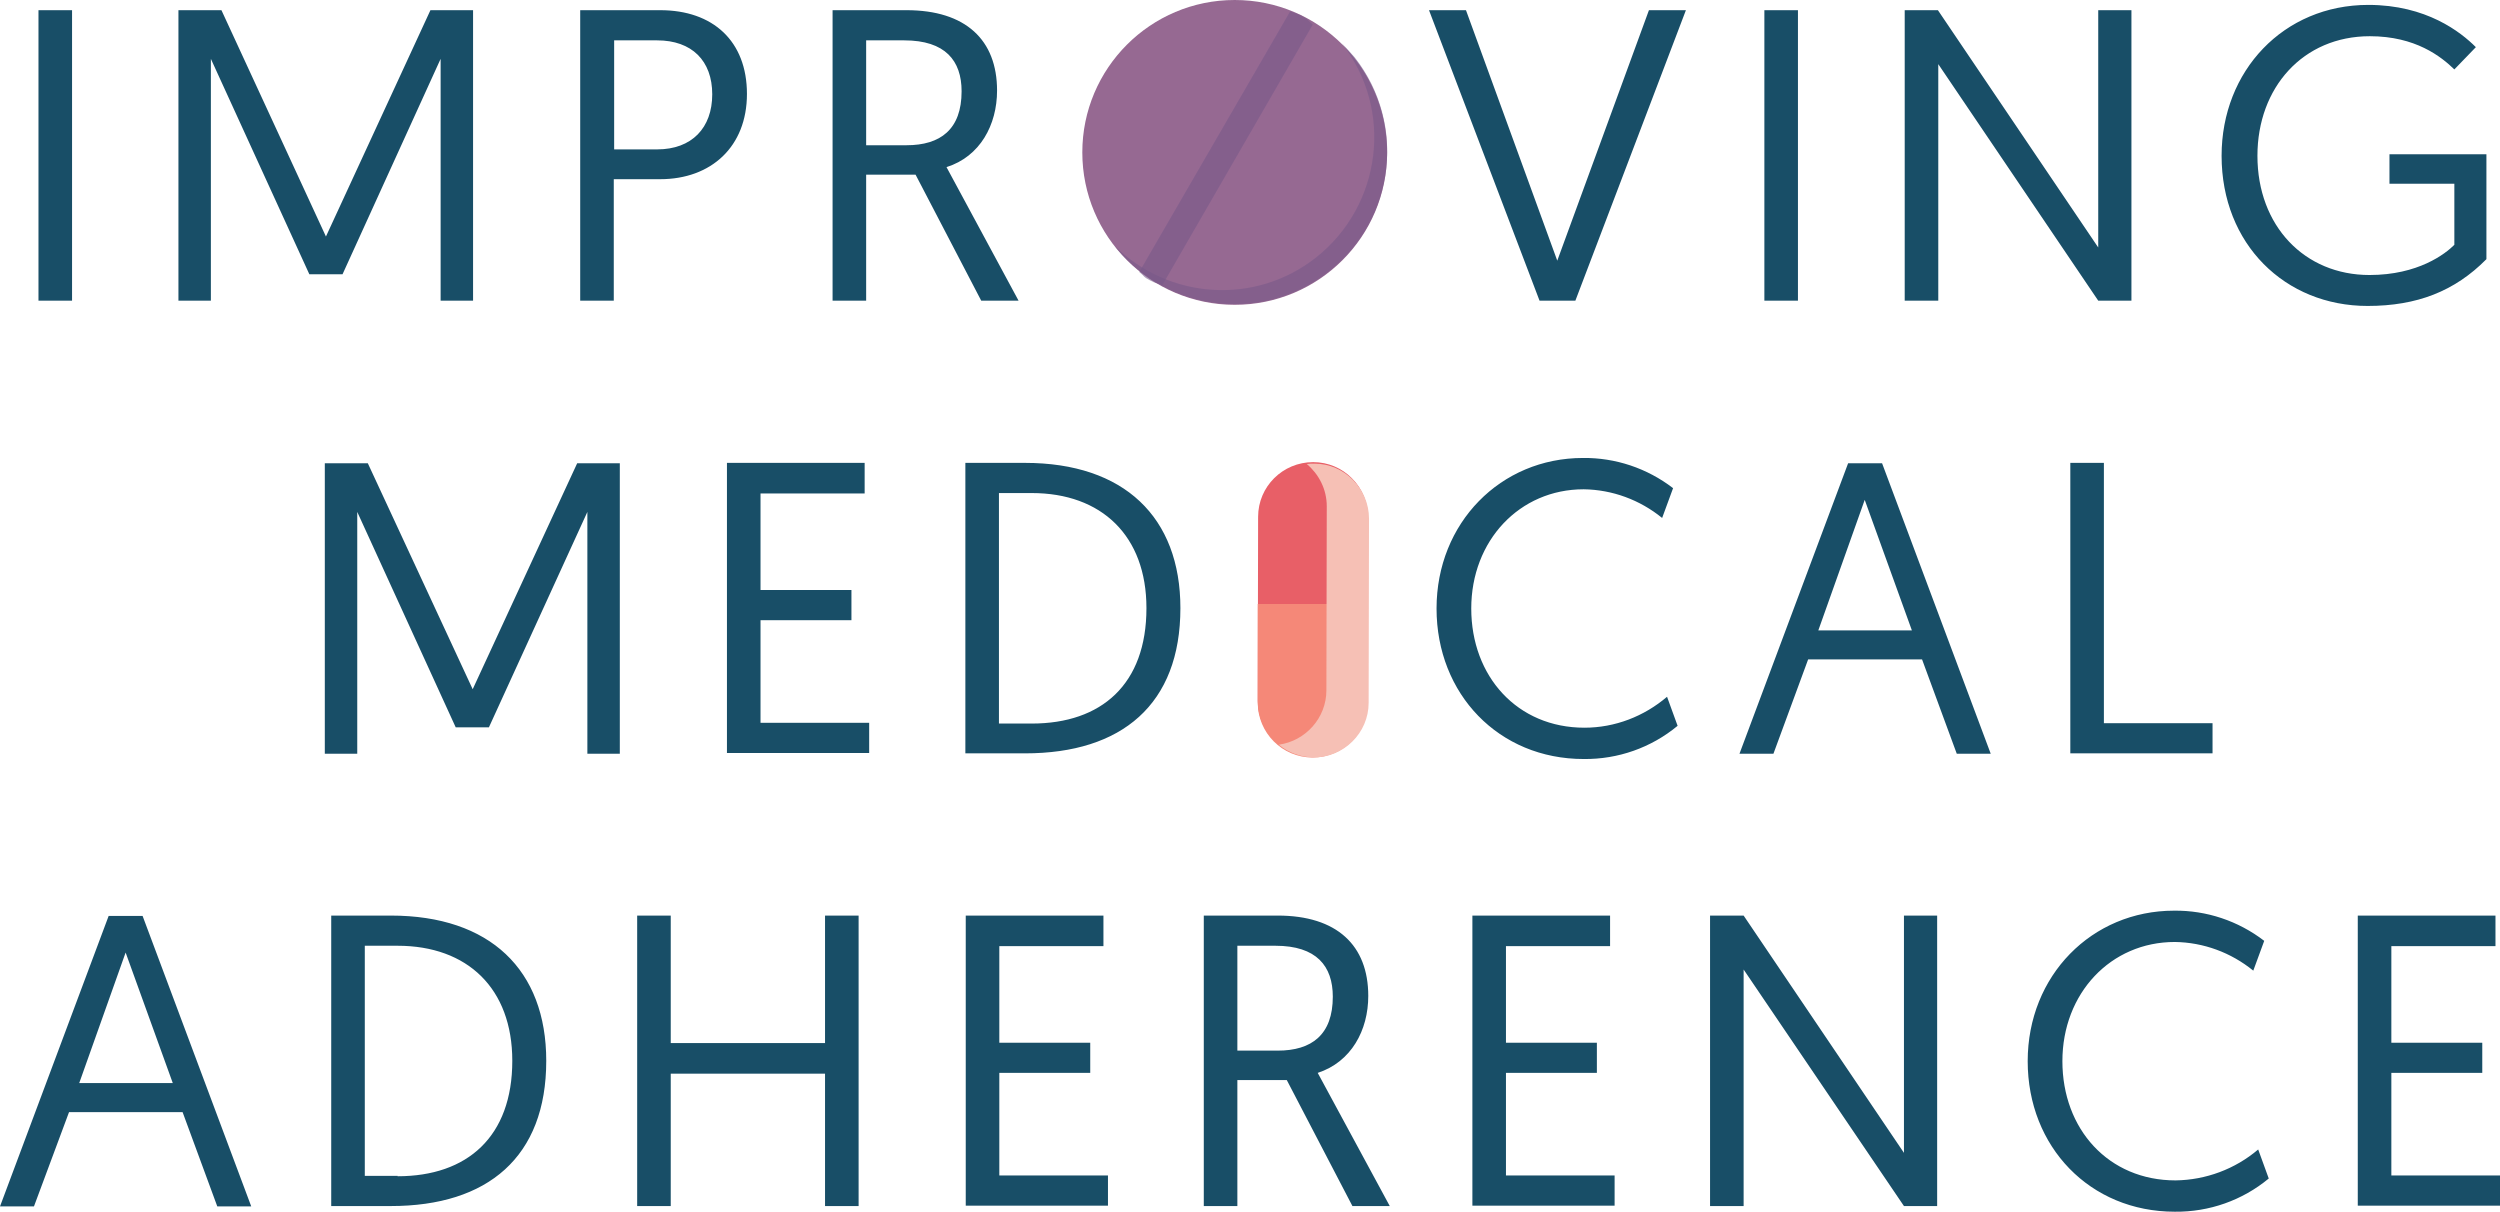
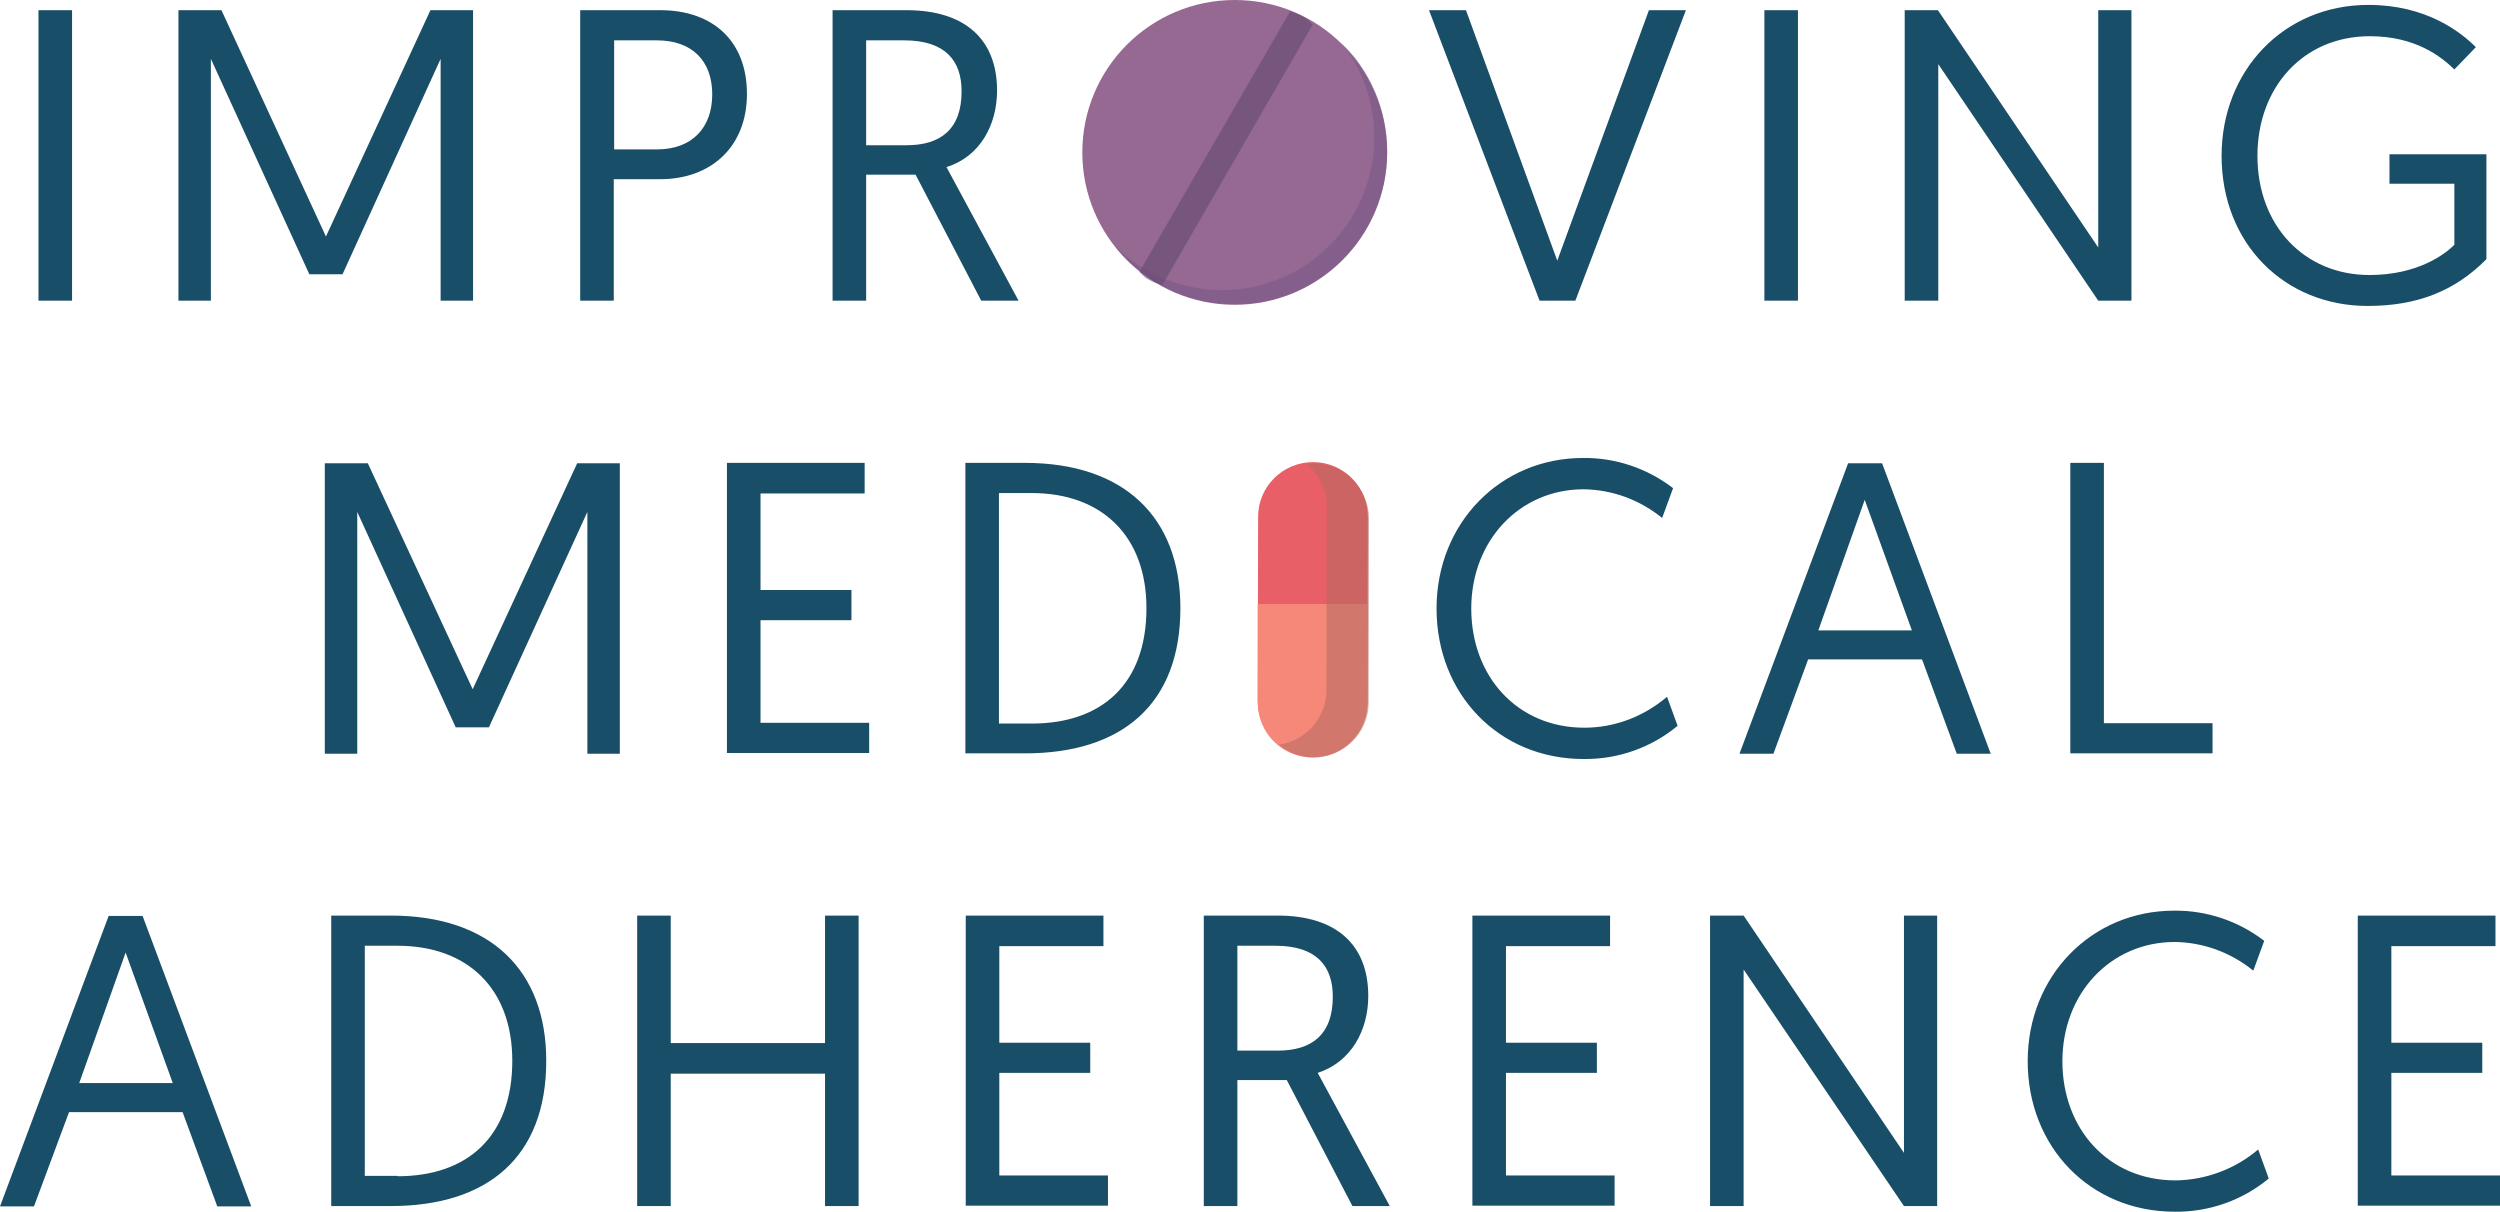
- <svg xmlns="http://www.w3.org/2000/svg" id="Layer_1" viewBox="0 0 662.7 321.2">
-   <style>.st3{opacity:.6;fill:#785989;enable-background:new}</style>
+ <svg xmlns="http://www.w3.org/2000/svg" viewBox="0 0 662.7 321.2">
  <path d="M348.1 122.5c8 0 14.5 6.5 14.5 14.6l-.1 48.8c0 8-6.5 14.5-14.6 14.5-8 0-14.5-6.5-14.5-14.6l.1-48.8c0-8 6.5-14.5 14.6-14.5z" fill="#e85f67" />
  <path d="M333.4 160.1h29.1v26.2c0 8-6.5 14.5-14.6 14.5-8 0-14.5-6.5-14.5-14.6v-26.1z" fill="#f58878" />
  <circle cx="327.3" cy="40.4" r="40.4" fill="#966992" />
-   <path class="st3" d="M355.7 11.5c13.8 17.6 10.6 43-6.9 56.8-16 12.6-38.9 11.2-53.4-3.2 13.8 17.6 39.2 20.7 56.8 6.9s20.7-39.2 6.9-56.8c-1.1-1.2-2.2-2.5-3.4-3.7z" />
-   <path class="st3" d="M342 3l-40 69.1c1.6 1.3.9 1.2 2.8 2.2s1.4.5 3.3 1.3L348 6.5c-1.6-1.3-.9-1.2-2.8-2.2S344 3.8 342 3z" />
-   <path d="M10.2 2.7h8.9v77h-8.9v-77zm76.2 60l27.7-60h11.3v77h-8.6V15.6l-26 57.1H82L55.9 15.6v64.1h-8.6v-77h11.4l27.7 60zm67.4-60H175c14 0 23 8.2 23 22.2s-9.5 22.6-23 22.6h-12.3v32.2h-8.9v-77zm20.4 36.9c9.2 0 14.6-5.7 14.6-14.6s-5.4-14.3-14.6-14.3h-11.4v28.9h11.4zm46.5-36.9h19.6c15.7 0 24 7.9 24 21.3 0 9.1-4.5 17.5-13.4 20.3L270 79.7h-9.9l-17.4-33.4h-13.1v33.4h-8.9v-77zm19.6 35.8c9 0 14.6-4.2 14.6-14.3 0-8.1-4.3-13.5-15.2-13.5h-10.1v27.8h10.7zm167.8 41.2l-29.3-77h9.8l24.2 66.4 24.3-66.4h9.8l-29.3 77h-9.5zm59.6-77h8.9v77h-8.9v-77zm37.1 0h8.9l42.5 62.9V2.7h8.8v77h-8.8L513.8 17v62.7h-8.9v-77zm151.5 9.8l-5.7 5.9c-3.5-3.4-10.3-8.8-22.4-8.8-17.7 0-29.8 13.6-29.8 31.7 0 18.6 12.5 31.6 29.7 31.6 12.9 0 20.1-5.6 22.5-8V48.7h-17.2v-7.8h25.7v27.8c-8.4 8.5-18.4 12.4-31.5 12.4-21.9 0-38.7-16.4-38.7-39.8 0-22.5 16.4-40 38.9-40 15.4 0 24.5 7.2 28.5 11.2zm-531 170.2l27.7-59.9h11.3v77h-8.6v-64.1l-26.1 57.1h-8.8l-26.1-57.1v64.1h-8.6v-77h11.4l27.8 59.9zm67.4-60h36.5v8.1h-27.6v25.6h24.1v8h-24.1v27.2h28.8v8h-37.7v-76.9zm63.2 0h15.8c26.3 0 41.2 14.4 41.2 38.5 0 25.5-15.5 38.5-41.2 38.5h-15.8v-77zm17.6 69.1c18.5 0 30.4-10.4 30.4-30.6 0-19.2-11.9-30.5-30.4-30.5h-8.7v61.1h8.7zm171.2.6c-7 5.8-15.8 8.9-24.9 8.8-22.5 0-39-17.2-39-39.9s17-39.9 38.8-39.9c8.6-.1 17 2.7 23.9 8l-2.9 7.9c-5.9-4.8-13.2-7.5-20.8-7.6-17 0-29.8 13.6-29.8 31.6s12.2 31.6 30 31.6c8.1 0 15.8-3 21.9-8.2l2.8 7.7zm34.6-17.6l-9.2 25h-9l28.8-77h9l28.8 77h-9l-9.2-25h-30.2zm15-42.3L482 167.1h24.8l-12.5-34.6zm54.5-9.8h8.9v69h28.8v8h-37.7v-77zM18.3 294.8l-9.3 25H0l28.8-77h9l28.8 77h-9l-9.2-25H18.3zm15-42.3L21 287.1h24.8l-12.5-34.6zm54.5-9.8h15.8c26.3 0 41.2 14.4 41.2 38.5 0 25.5-15.5 38.5-41.2 38.5H87.8v-77zm17.6 69.1c18.5 0 30.4-10.5 30.4-30.6 0-19.2-11.9-30.5-30.4-30.5h-8.7v61h8.7zm63.5-69.1h8.9v33.8h40.9v-33.8h8.9v77h-8.9v-35.1h-40.9v35.1h-8.9v-77zm87.1 0h36.5v8.1h-27.6v25.6H289v8h-24.1v27.2h28.8v8H256v-76.9zm63.1 0h19.6c15.7 0 24 7.9 24 21.3 0 9.1-4.5 17.5-13.4 20.4l19.1 35.3h-9.9l-17.4-33.4H328v33.4h-8.9v-77zm19.6 35.8c9 0 14.6-4.2 14.6-14.3 0-8.1-4.3-13.5-15.2-13.5H328v27.8h10.7zm51.6-35.8h36.5v8.1h-27.6v25.6h24.1v8h-24.1v27.2H428v8h-37.7v-76.9zm63 0h8.9l42.5 62.9v-62.9h8.8v77h-8.8L462.2 257v62.7h-8.9v-77zm148.1 69.7c-7 5.8-15.8 8.9-24.9 8.8-22.5 0-39-17.2-39-39.9s17-39.9 38.8-39.9c8.6-.1 17 2.7 23.9 8l-2.9 7.9c-5.9-4.8-13.2-7.5-20.8-7.6-17 0-29.8 13.6-29.8 31.6s12.2 31.6 30 31.6c8-.1 15.8-3 21.9-8.2l2.8 7.7zm23.6-69.7h36.5v8.1h-27.6v25.6H658v8h-24.1v27.2h28.8v8H625v-76.9z" fill="#184e67" />
-   <path d="M348.4 122.9c-.7 0-1.3 0-2 .1 3.2 2.7 5.3 6.7 5.3 11.2l-.1 48.8c0 7.3-5.5 13.4-12.6 14.4 2.5 2.1 5.7 3.3 9.2 3.4 8 0 14.6-6.5 14.6-14.5l.1-48.8c0-8-6.5-14.6-14.5-14.6z" fill="#f6c0b5" />
+   <path d="M355.7 11.5c13.8 17.6 10.6 43-6.9 56.8-16 12.6-38.9 11.2-53.4-3.2 13.8 17.6 39.2 20.7 56.8 6.9s20.7-39.2 6.9-56.8c-1.1-1.2-2.2-2.5-3.4-3.7z" opacity=".6" fill="#785989" />
+   <path d="M342 3l-40 69.1c1.6 1.3.9 1.2 2.8 2.2s1.4.5 3.3 1.3L348 6.5c-1.6-1.3-.9-1.2-2.8-2.2S344 3.8 342 3z" opacity=".6" fill="#624a72" />
+   <path d="M10.2 2.7h8.9v77h-8.9v-77zm76.2 60l27.7-60h11.3v77h-8.6V15.6l-26 57.1H82L55.9 15.6v64.1h-8.6v-77h11.4l27.7 60zm67.4-60H175c14 0 23 8.2 23 22.2s-9.5 22.6-23 22.6h-12.3v32.2h-8.9v-77zm20.4 36.9c9.2 0 14.6-5.7 14.6-14.6s-5.4-14.3-14.6-14.3h-11.4v28.9h11.4zm46.5-36.9h19.6c15.7 0 24 7.9 24 21.3 0 9.1-4.5 17.5-13.4 20.3L270 79.7h-9.9l-17.4-33.4h-13.1v33.4h-8.9v-77zm19.6 35.8c9 0 14.6-4.2 14.6-14.3 0-8.1-4.3-13.5-15.2-13.5h-10.1v27.8h10.7zm167.8 41.2l-29.3-77h9.8l24.2 66.4 24.3-66.4h9.8l-29.3 77h-9.5zm59.6-77h8.9v77h-8.9v-77zm37.1 0h8.9l42.5 62.9V2.7h8.8v77h-8.8L513.8 17v62.7h-8.9v-77h-.1zm151.5 9.8l-5.7 5.9c-3.5-3.4-10.3-8.8-22.4-8.8-17.7 0-29.8 13.6-29.8 31.7 0 18.6 12.5 31.6 29.7 31.6 12.9 0 20.1-5.6 22.5-8V48.7h-17.2v-7.8h25.7v27.8c-8.4 8.5-18.4 12.4-31.5 12.4-21.9 0-38.7-16.4-38.7-39.8 0-22.5 16.4-40 38.9-40 15.4 0 24.5 7.2 28.5 11.2zm-531 170.2l27.7-59.9h11.3v77h-8.6v-64.1l-26.1 57.1h-8.8l-26.1-57.1v64.1h-8.6v-77h11.4l27.8 59.9zm67.4-60h36.5v8.1h-27.6v25.6h24.1v8h-24.1v27.2h28.8v8h-37.7v-76.9zm63.2 0h15.8c26.3 0 41.2 14.4 41.2 38.5 0 25.5-15.5 38.5-41.2 38.5h-15.8v-77zm17.6 69.1c18.5 0 30.4-10.4 30.4-30.6 0-19.2-11.9-30.5-30.4-30.5h-8.7v61.1h8.7zm171.2.6c-7 5.8-15.8 8.9-24.9 8.8-22.5 0-39-17.2-39-39.9s17-39.9 38.8-39.9c8.6-.1 17 2.7 23.9 8l-2.9 7.9c-5.9-4.8-13.2-7.5-20.8-7.6-17 0-29.8 13.6-29.8 31.6s12.2 31.6 30 31.6c8.1 0 15.8-3 21.9-8.2l2.8 7.7zm34.6-17.6l-9.2 25h-9l28.8-77h9l28.8 77h-9l-9.2-25h-30.2zm15-42.3L482 167.1h24.8l-12.5-34.6zm54.5-9.8h8.9v69h28.8v8h-37.7v-77zM18.3 294.8l-9.3 25H0l28.8-77h9l28.8 77h-9l-9.2-25H18.3zm15-42.3L21 287.1h24.8l-12.5-34.6zm54.5-9.8h15.8c26.3 0 41.2 14.4 41.2 38.5 0 25.5-15.5 38.5-41.2 38.5H87.8v-77zm17.6 69.1c18.5 0 30.4-10.5 30.4-30.6 0-19.2-11.9-30.5-30.4-30.5h-8.7v61h8.7v.1zm63.5-69.1h8.9v33.8h40.9v-33.8h8.9v77h-8.9v-35.1h-40.9v35.1h-8.9v-77zm87.1 0h36.5v8.1h-27.6v25.6H289v8h-24.1v27.2h28.8v8H256v-76.9zm63.1 0h19.6c15.7 0 24 7.9 24 21.3 0 9.1-4.5 17.5-13.4 20.4l19.1 35.3h-9.9l-17.4-33.4H328v33.4h-8.9v-77zm19.6 35.8c9 0 14.6-4.2 14.6-14.3 0-8.1-4.3-13.5-15.2-13.5H328v27.8h10.7zm51.6-35.8h36.5v8.1h-27.6v25.6h24.1v8h-24.1v27.2H428v8h-37.7v-76.9zm63 0h8.9l42.5 62.9v-62.9h8.8v77h-8.8L462.2 257v62.7h-8.9v-77zm148.1 69.7c-7 5.8-15.8 8.9-24.9 8.8-22.5 0-39-17.2-39-39.9s17-39.9 38.8-39.9c8.6-.1 17 2.7 23.9 8l-2.9 7.9c-5.9-4.8-13.2-7.5-20.8-7.6-17 0-29.8 13.6-29.8 31.6s12.2 31.6 30 31.6c8-.1 15.8-3 21.9-8.2l2.8 7.7zm23.6-69.7h36.5v8.1h-27.6v25.6H658v8h-24.1v27.2h28.8v8H625v-76.9z" fill="#184e67" />
+   <path d="M348.4 122.9c-.7 0-1.3 0-2 .1 3.2 2.7 5.3 6.7 5.3 11.2l-.1 48.8c0 7.3-5.5 13.4-12.6 14.4 2.5 2.1 5.7 3.3 9.2 3.4 8 0 14.6-6.5 14.6-14.5l.1-48.8c0-8-6.5-14.6-14.5-14.6z" opacity=".53" fill="#b26860" />
</svg>
